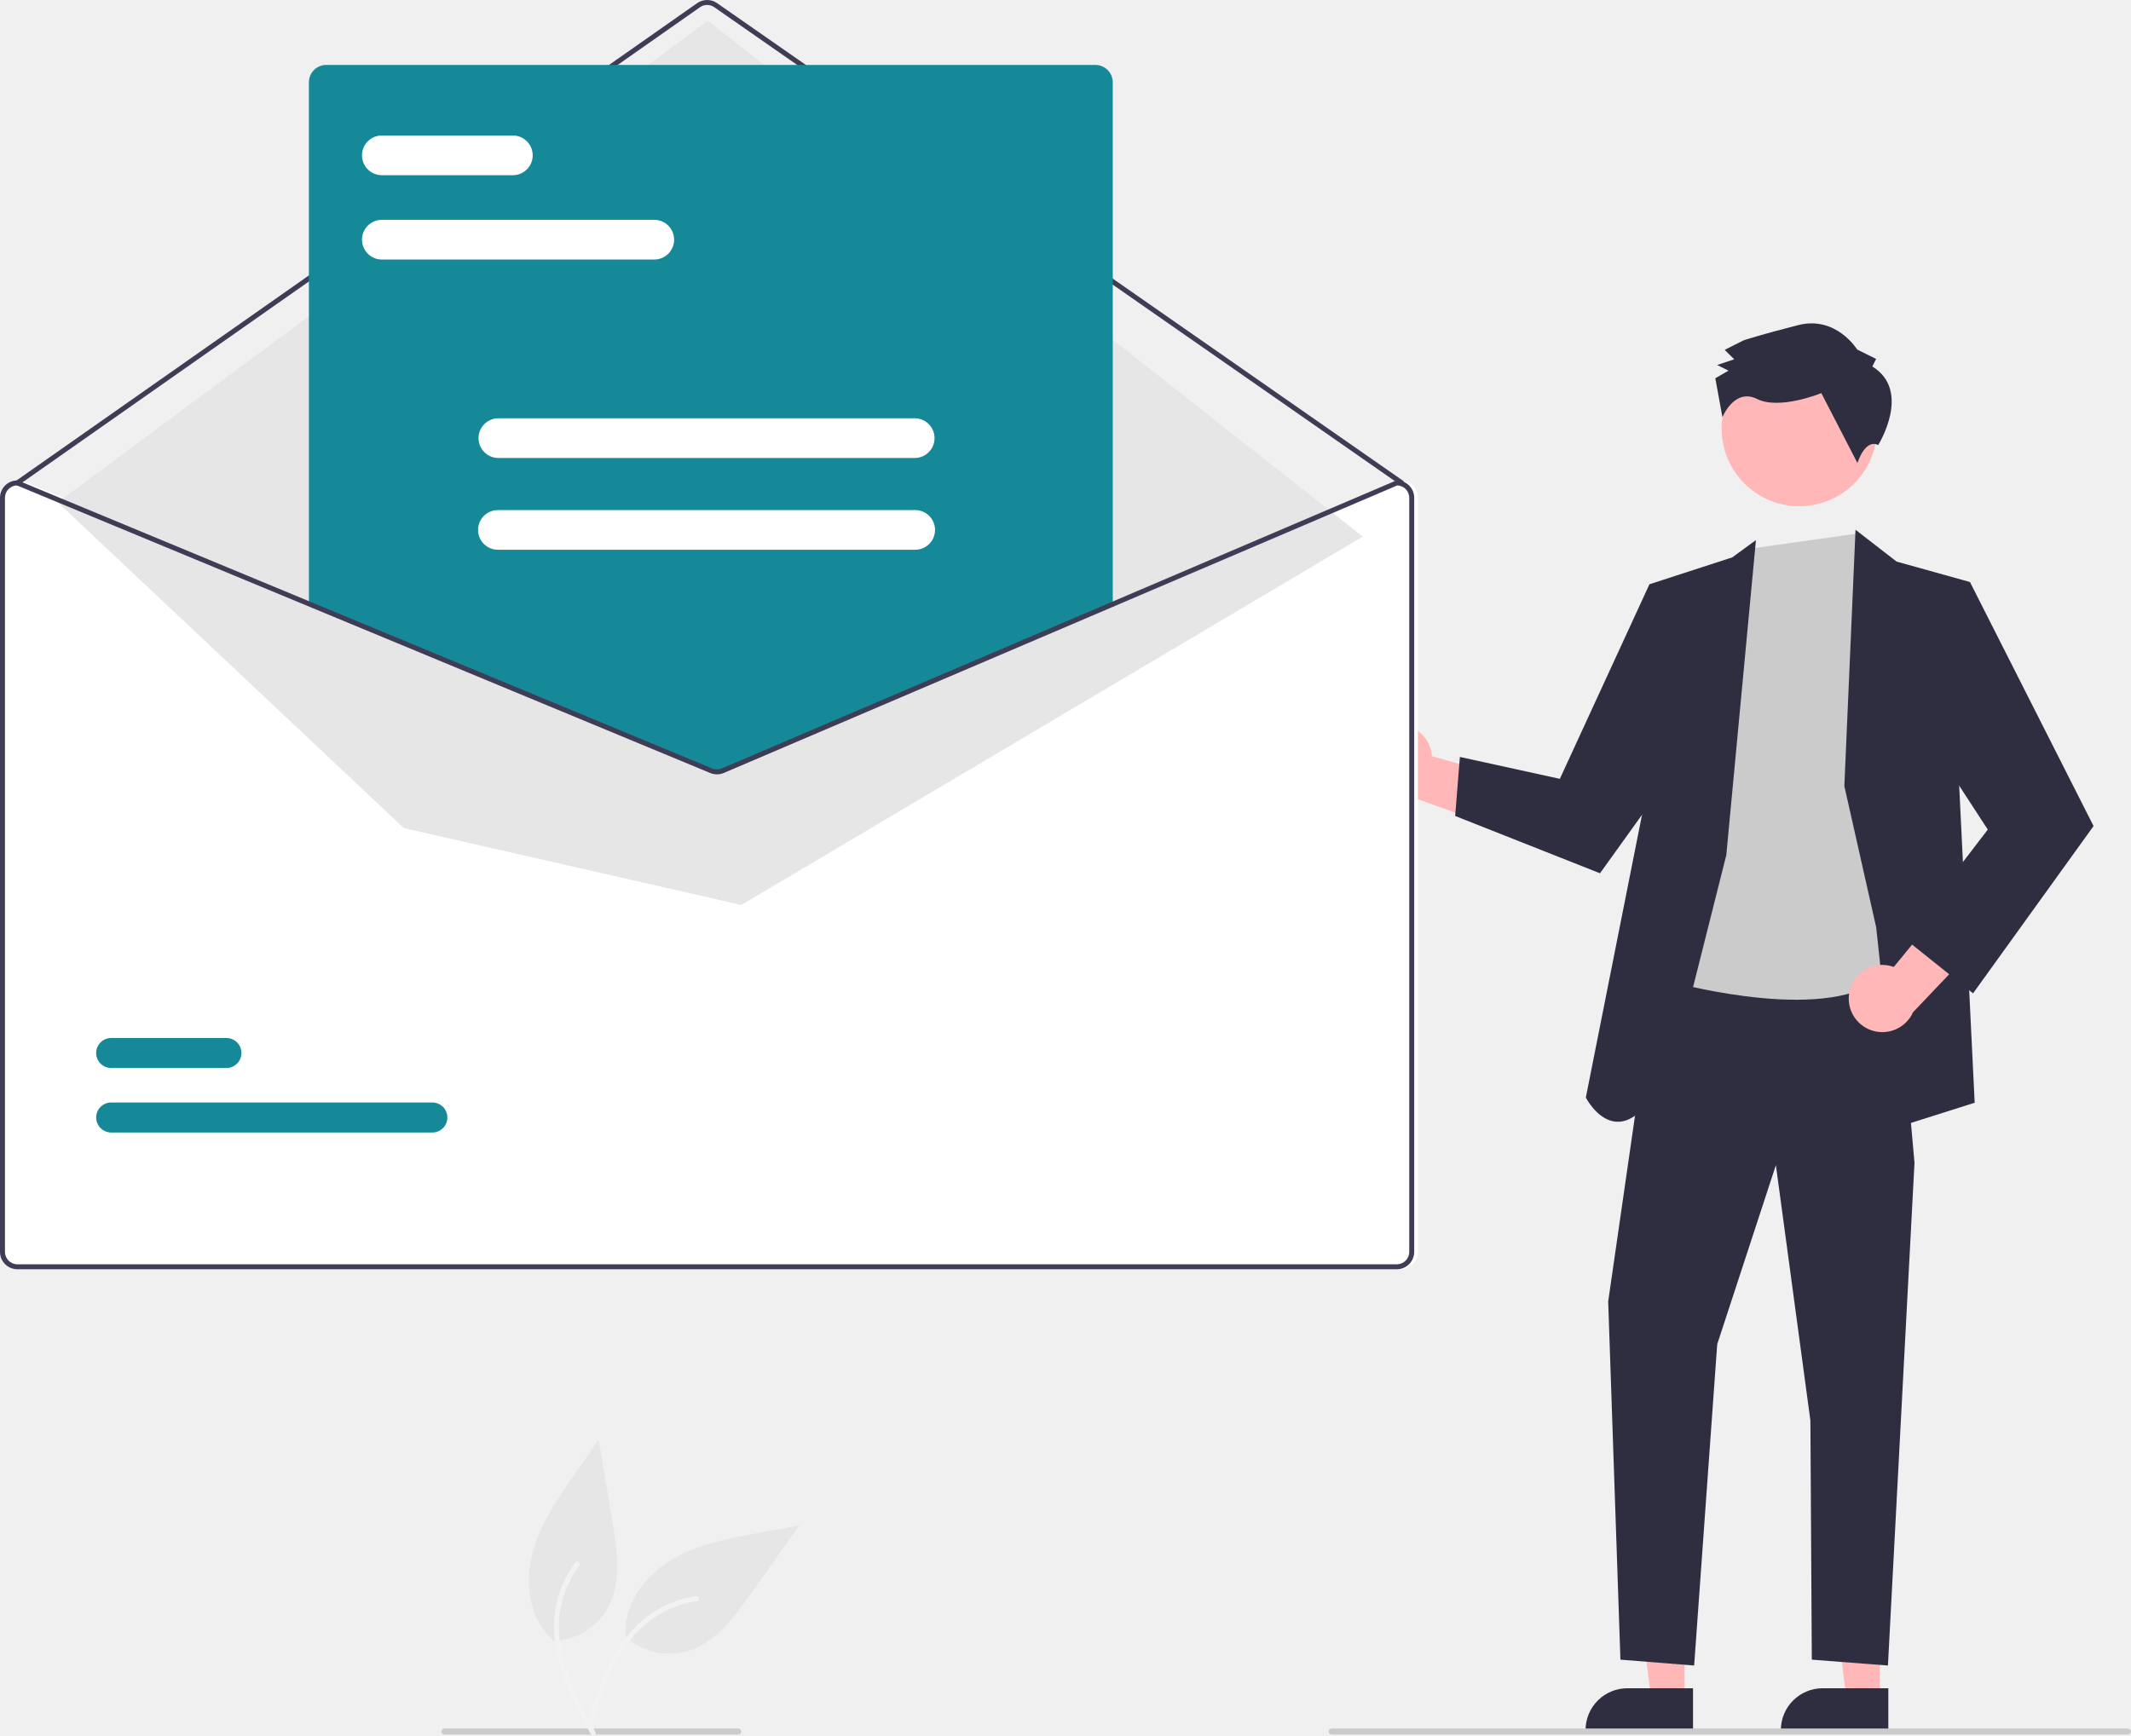
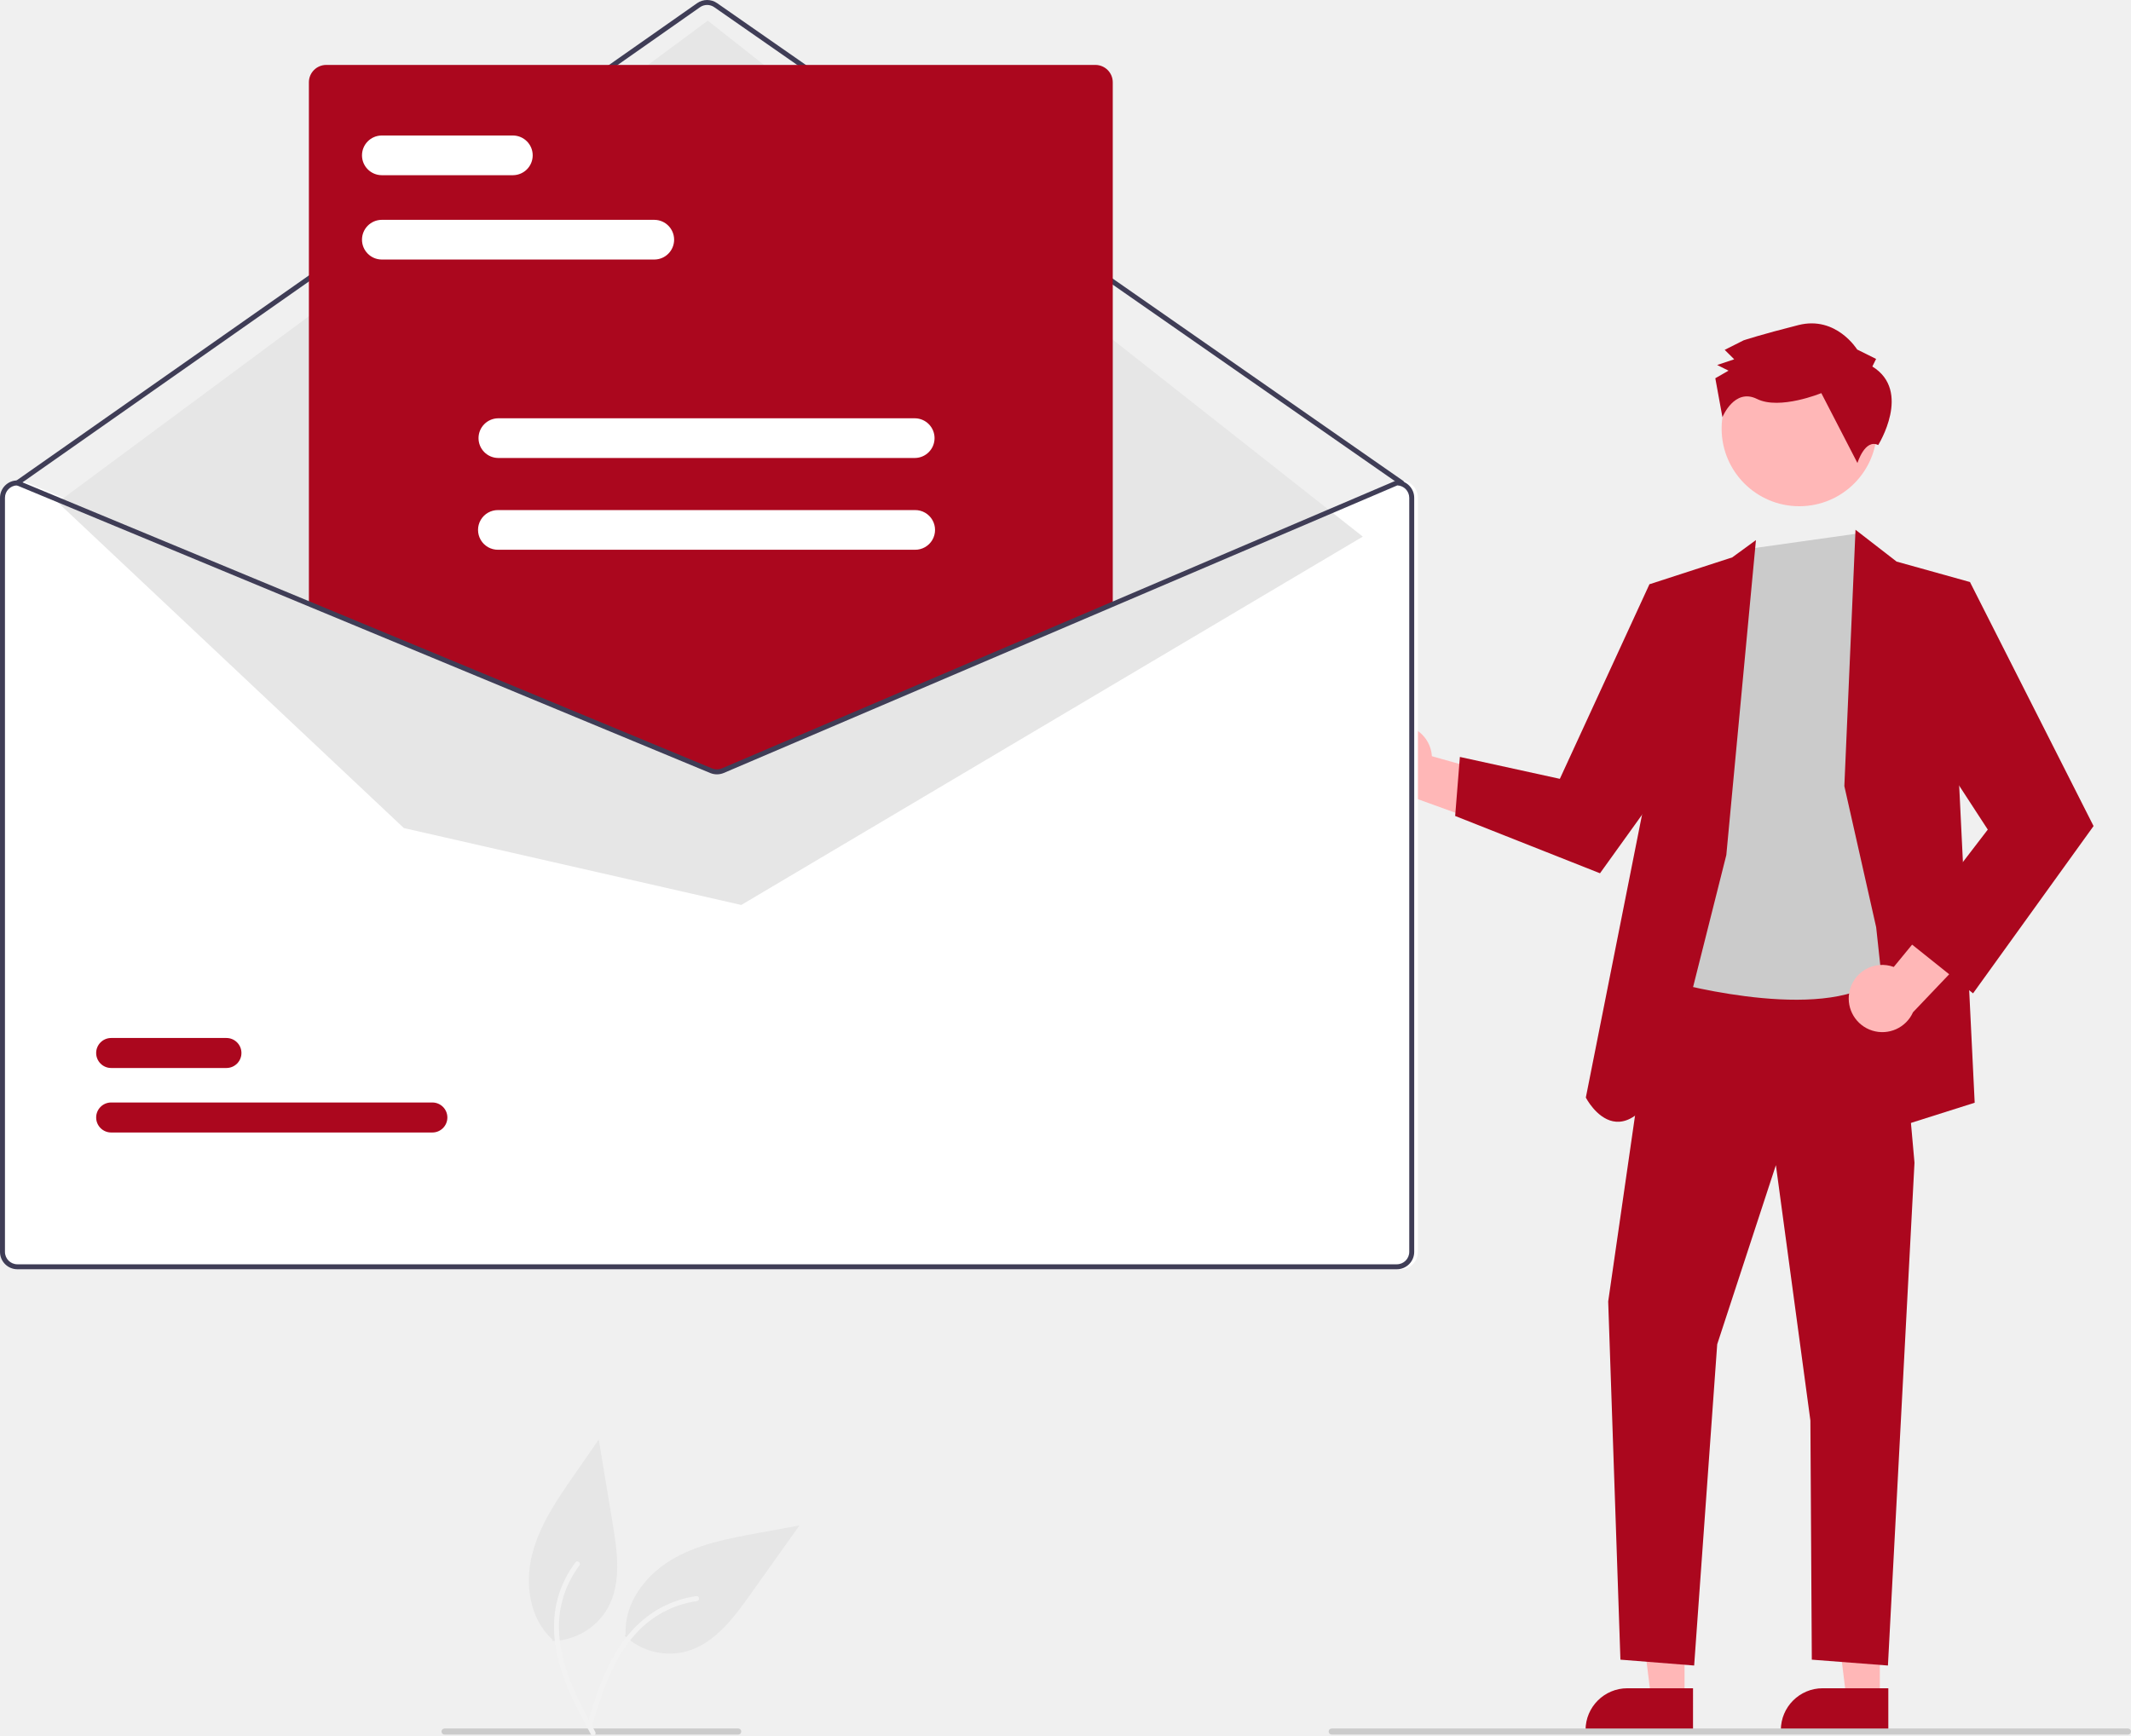
<svg xmlns="http://www.w3.org/2000/svg" id="fd4b094b-ee9e-4f03-aa69-b33fd461c42b" data-name="Layer 1" width="703.817" height="573.37" viewBox="0 0 703.817 573.37">
  <path id="e77d6775-0d6e-4379-8bfc-a6b010ad5ee5" data-name="Path 461" d="M454.389,703.636a21.574,21.574,0,0,0,20.509,5.179c9.164-2.601,15.383-10.869,20.903-18.633l16.334-22.959-13.765,2.524c-9.899,1.815-20.044,3.72-28.665,8.914s-15.526,14.466-14.98,24.515" transform="translate(-248.0914 -163.3148)" fill="#e6e6e6" />
  <path id="a925376f-81ed-452b-bc21-27b5ed1cb659" data-name="Path 462" d="M441.594,734.564c2.414-8.231,4.842-16.575,9.104-24.077,3.785-6.662,8.958-12.507,15.781-16.142a35.246,35.246,0,0,1,11.605-3.775c1.058-.149,1.231,1.498.177,1.647a33.507,33.507,0,0,0-18.638,9.166c-5.637,5.515-9.334,12.626-12.068,19.944-1.655,4.425-2.991,8.958-4.32,13.49a.854.854,0,0,1-.946.693.833.833,0,0,1-.693-.946Z" transform="translate(-248.0914 -163.3148)" fill="#f2f2f2" />
  <path d="M707.405,403.053a11.039,11.039,0,0,1,13.605,10.07l37.764,10.616-15.409,13.346-33.499-12.127a11.099,11.099,0,0,1-2.461-21.905Z" transform="translate(-248.0914 -163.3148)" fill="#ffb7b7" />
  <polygon points="556.357 561.294 545.349 561.293 540.112 518.835 556.359 518.836 556.357 561.294" fill="#ffb7b7" />
-   <path d="M807.255,735.279l-35.494-.001v-.449A13.816,13.816,0,0,1,785.577,721.014h.001l21.678.001Z" transform="translate(-248.0914 -163.3148)" fill="#2f2e41" />
+   <path d="M807.255,735.279l-35.494-.001v-.449A13.816,13.816,0,0,1,785.577,721.014h.001l21.678.001Z" transform="translate(-248.0914 -163.3148)" fill="#ab071e" />
  <polygon points="620.859 561.294 609.851 561.293 604.614 518.835 620.86 518.836 620.859 561.294" fill="#ffb7b7" />
-   <path d="M871.757,735.279l-35.494-.001v-.449a13.816,13.816,0,0,1,13.815-13.815h.001l21.678.001Z" transform="translate(-248.0914 -163.3148)" fill="#2f2e41" />
-   <polygon points="547.363 317.603 531.148 429.917 535.188 548.251 559.537 550.19 567.151 444.067 586.533 384.893 597.928 469.245 598.396 548.251 623.539 550.19 632.308 384.09 625.858 311.854 547.363 317.603" fill="#2f2e41" />
+   <path d="M871.757,735.279l-35.494-.001v-.449a13.816,13.816,0,0,1,13.815-13.815h.001l21.678.001Z" transform="translate(-248.0914 -163.3148)" fill="#ab071e" />
+   <polygon points="547.363 317.603 531.148 429.917 535.188 548.251 559.537 550.19 567.151 444.067 586.533 384.893 597.928 469.245 598.396 548.251 623.539 550.19 632.308 384.09 625.858 311.854 547.363 317.603" fill="#ab071e" />
  <circle cx="594.261" cy="141.578" r="25.651" fill="#ffb7b7" />
  <path d="M826.542,344.496,798.223,487.162s47.678,13.684,68.565,1.051,11.527-51.631,11.527-51.631l-3.825-66.358-7.069-16.781-5.998-13.852Z" transform="translate(-248.0914 -163.3148)" fill="#cbcbcb" />
-   <path d="M818.253,445.764l9.783-104.037-7.823,5.712L792.858,356.322l-1.872,73.246L771.851,525.888s13.677,26.688,30.627-17.464Z" transform="translate(-248.0914 -163.3148)" fill="#2f2e41" />
-   <polygon points="557.931 203.962 544.767 193.007 515.18 257.279 482.164 250.047 480.604 269.546 528.44 288.477 561.038 243.095 557.931 203.962" fill="#2f2e41" />
-   <polygon points="609.144 259.677 612.831 175.005 626.399 185.512 650.63 192.266 647.077 259.677 652.19 364.277 626.786 372.323 619.655 306.32 609.144 259.677" fill="#2f2e41" />
+   <path d="M818.253,445.764l9.783-104.037-7.823,5.712L792.858,356.322l-1.872,73.246L771.851,525.888s13.677,26.688,30.627-17.464Z" transform="translate(-248.0914 -163.3148)" fill="#ab071e" />
+   <polygon points="557.931 203.962 544.767 193.007 515.18 257.279 482.164 250.047 480.604 269.546 528.44 288.477 561.038 243.095 557.931 203.962" fill="#ab071e" />
+   <polygon points="609.144 259.677 612.831 175.005 626.399 185.512 650.63 192.266 647.077 259.677 652.19 364.277 626.786 372.323 619.655 306.32 609.144 259.677" fill="#ab071e" />
  <path d="M858.866,491.152a11.039,11.039,0,0,1,14.688-8.412l24.896-30.315,6.029,19.473L879.913,497.7a11.099,11.099,0,0,1-21.047-6.548Z" transform="translate(-248.0914 -163.3148)" fill="#ffb7b7" />
-   <polygon points="634.407 201.665 650.63 192.266 691.451 272.878 651.652 328.143 628.952 309.993 656.516 274.048 631.394 235.44 634.407 201.665" fill="#2f2e41" />
-   <path d="M866.478,284.385l1.244-2.503-6.257-3.109s-6.903-11.232-19.394-8.075-18.111,5.045-18.111,5.045l-6.242,3.141,3.133,3.117-5.62,1.889,3.754,1.865-4.368,2.511,2.352,12.871s3.906-9.762,11.415-6.032,21.243-1.929,21.243-1.929l11.932,23.093s2.462-8.095,6.851-5.937C868.41,310.334,879.623,292.477,866.478,284.385Z" transform="translate(-248.0914 -163.3148)" fill="#2f2e41" />
+   <polygon points="634.407 201.665 650.63 192.266 691.451 272.878 651.652 328.143 628.952 309.993 656.516 274.048 631.394 235.44 634.407 201.665" fill="#ab071e" />
+   <path d="M866.478,284.385l1.244-2.503-6.257-3.109s-6.903-11.232-19.394-8.075-18.111,5.045-18.111,5.045l-6.242,3.141,3.133,3.117-5.62,1.889,3.754,1.865-4.368,2.511,2.352,12.871s3.906-9.762,11.415-6.032,21.243-1.929,21.243-1.929l11.932,23.093s2.462-8.095,6.851-5.937C868.41,310.334,879.623,292.477,866.478,284.385Z" transform="translate(-248.0914 -163.3148)" fill="#ab071e" />
  <path d="M710.664,322.019h-.164l-94.071,40.169-128.709,54.96a4.151,4.151,0,0,1-3.18.016L351.75,362.073l-96.382-39.989-.147-.066h-.164a5.742,5.742,0,0,0-5.736,5.736V576.864a5.742,5.742,0,0,0,5.736,5.736H710.664a5.742,5.742,0,0,0,5.736-5.736V327.755A5.742,5.742,0,0,0,710.664,322.019Z" transform="translate(-248.0914 -163.3148)" fill="#fff" />
  <path d="M711.073,323.658a.817.817,0,0,1-.468-.147L483.982,165.685a4.11,4.11,0,0,0-4.694.008L254.298,323.51a.82.82,0,0,1-.941-1.342L478.347,164.351a5.754,5.754,0,0,1,6.572-.011L711.542,322.166a.82.82,0,0,1-.469,1.492Z" transform="translate(-248.0914 -163.3148)" fill="#3f3d56" />
  <polygon points="19.063 165.938 233.765 6.817 450.097 177.26 244.827 298.946 133.384 273.544 19.063 165.938" fill="#e6e6e6" />
-   <path d="M390.883,537.422H284.815a4.955,4.955,0,1,1-.015-9.911H390.883a4.955,4.955,0,1,1,.015,9.911Z" transform="translate(-248.0914 -163.3148)" fill="#168999" />
-   <path d="M322.869,516.116H284.815a4.955,4.955,0,1,1-.015-9.911h38.07a4.955,4.955,0,0,1,.015,9.911h-.015Z" transform="translate(-248.0914 -163.3148)" fill="#168999" />
-   <path d="M484.876,417.881a6.199,6.199,0,0,1-2.351-.461L350.111,362.478V190.499a5.743,5.743,0,0,1,5.736-5.736H609.873a5.743,5.743,0,0,1,5.736,5.736V362.598l-.249.106-128.062,54.689A6.241,6.241,0,0,1,484.876,417.881Z" transform="translate(-248.0914 -163.3148)" fill="#168999" />
+   <path d="M390.883,537.422H284.815a4.955,4.955,0,1,1-.015-9.911H390.883a4.955,4.955,0,1,1,.015,9.911Z" transform="translate(-248.0914 -163.3148)" fill="#ab071e" />
+   <path d="M322.869,516.116H284.815a4.955,4.955,0,1,1-.015-9.911h38.07a4.955,4.955,0,0,1,.015,9.911h-.015Z" transform="translate(-248.0914 -163.3148)" fill="#ab071e" />
+   <path d="M484.876,417.881a6.199,6.199,0,0,1-2.351-.461L350.111,362.478V190.499a5.743,5.743,0,0,1,5.736-5.736H609.873a5.743,5.743,0,0,1,5.736,5.736V362.598l-.249.106-128.062,54.689A6.241,6.241,0,0,1,484.876,417.881Z" transform="translate(-248.0914 -163.3148)" fill="#ab071e" />
  <path d="M709.435,322.019h-.164l-94.071,40.169-128.709,54.96a4.151,4.151,0,0,1-3.18.016l-132.79-55.091-96.382-39.989-.147-.066h-.164a5.742,5.742,0,0,0-5.736,5.736V576.864a5.742,5.742,0,0,0,5.736,5.736H709.435a5.742,5.742,0,0,0,5.736-5.736V327.755A5.742,5.742,0,0,0,709.435,322.019Zm4.097,254.845a4.099,4.099,0,0,1-4.097,4.097H253.827a4.099,4.099,0,0,1-4.097-4.097V327.755a4.106,4.106,0,0,1,3.942-4.097l96.849,40.185,132.159,54.837a5.835,5.835,0,0,0,4.458-.025l128.061-54.689L709.599,323.658a4.11,4.11,0,0,1,3.933,4.097Z" transform="translate(-248.0914 -163.3148)" fill="#3f3d56" />
  <path d="M464.262,249.049H374.123a6.556,6.556,0,0,1,0-13.111h90.138a6.556,6.556,0,0,1,0,13.111Z" transform="translate(-248.0914 -163.3148)" fill="#fff" />
  <path d="M417.554,221.188H374.123a6.556,6.556,0,0,1,0-13.111h43.43a6.556,6.556,0,0,1,0,13.111Z" transform="translate(-248.0914 -163.3148)" fill="#fff" />
  <path d="M550.277,314.604H412.611a6.556,6.556,0,0,1,0-13.111H550.277a6.556,6.556,0,0,1,0,13.111Z" transform="translate(-248.0914 -163.3148)" fill="#fff" />
  <path d="M550.277,344.924H412.611a6.556,6.556,0,1,1,0-13.111H550.277a6.556,6.556,0,1,1,0,13.111Z" transform="translate(-248.0914 -163.3148)" fill="#fff" />
  <path d="M950.909,736.315h-263a1,1,0,0,1,0-2h263a1,1,0,0,1,0,2Z" transform="translate(-248.0914 -163.3148)" fill="#cbcbcb" />
  <path d="M491.909,736.315h-97a1,1,0,1,1,0-2h97a1,1,0,0,1,0,2Z" transform="translate(-248.0914 -163.3148)" fill="#cbcbcb" />
  <path id="e8398aff-523f-434a-af20-c024070a1d12" data-name="Path 461" d="M430.575,705.397a21.574,21.574,0,0,0,18.194-10.791c4.663-8.307,3.243-18.555,1.682-27.952l-4.609-27.797-7.98,11.497c-5.739,8.267-11.588,16.772-14.038,26.534s-.807,21.205,6.666,27.946" transform="translate(-248.0914 -163.3148)" fill="#e6e6e6" />
  <path id="e2bc4c04-3c78-4f76-9d7c-3717db50fbca" data-name="Path 462" d="M443.313,736.348c-4.093-7.539-8.255-15.167-10.523-23.491-2.014-7.393-2.469-15.185-.193-22.574a35.246,35.246,0,0,1,5.566-10.86c.645-.852,1.929.194,1.288,1.043a33.507,33.507,0,0,0-6.752,19.642c-.108,7.885,2.285,15.534,5.507,22.651,1.947,4.305,4.196,8.46,6.45,12.611a.854.854,0,0,1-.182,1.158.833.833,0,0,1-1.158-.182Z" transform="translate(-248.0914 -163.3148)" fill="#f2f2f2" />
</svg>
